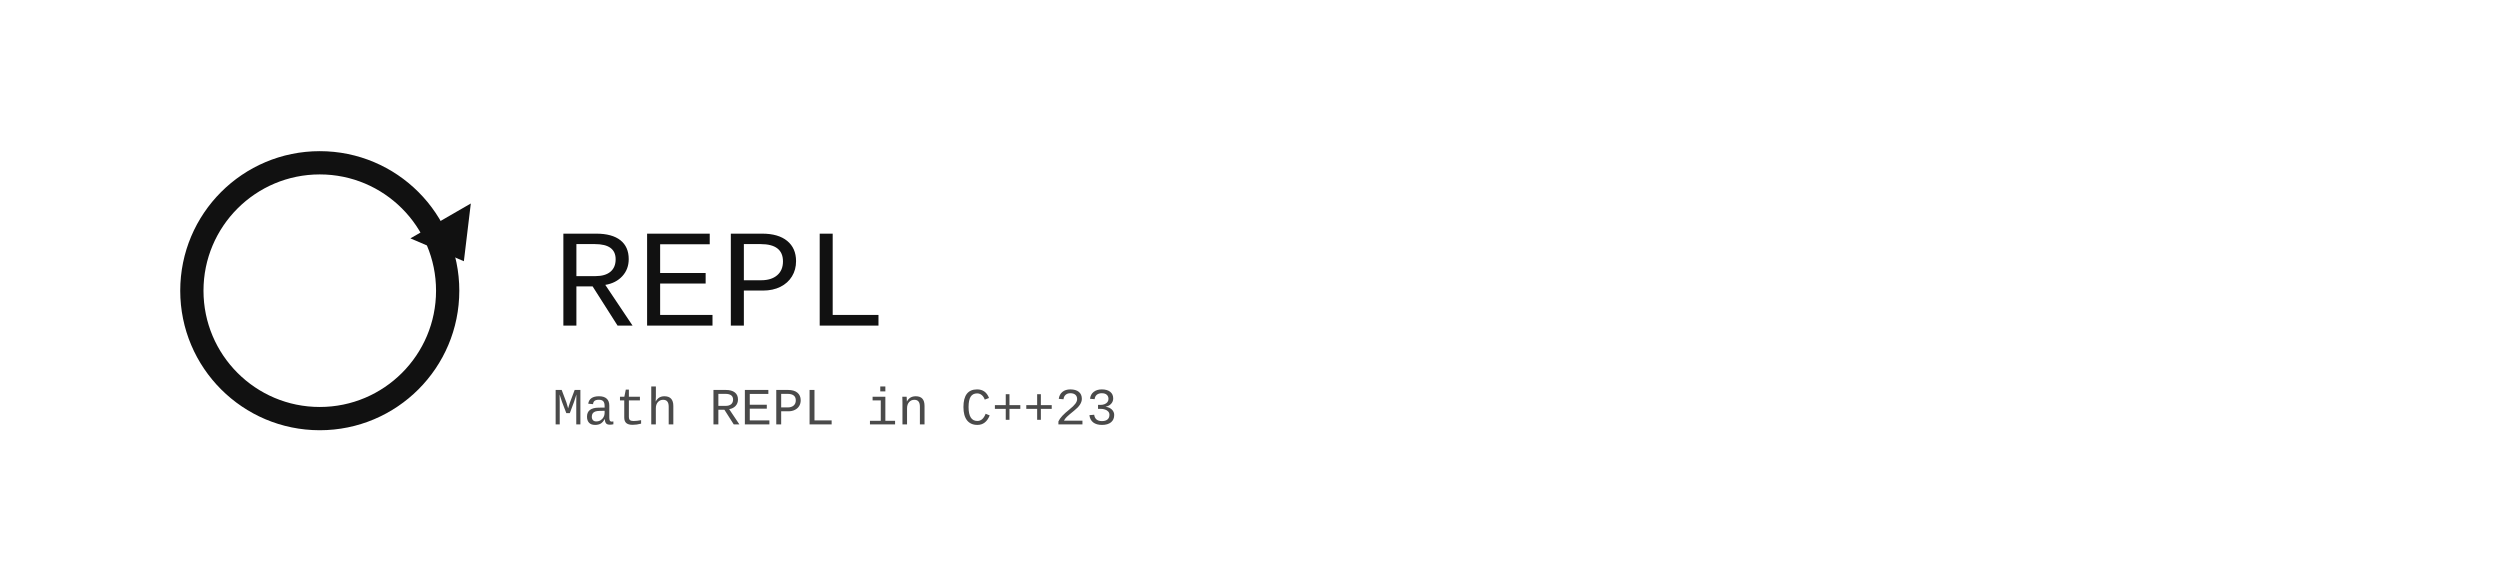
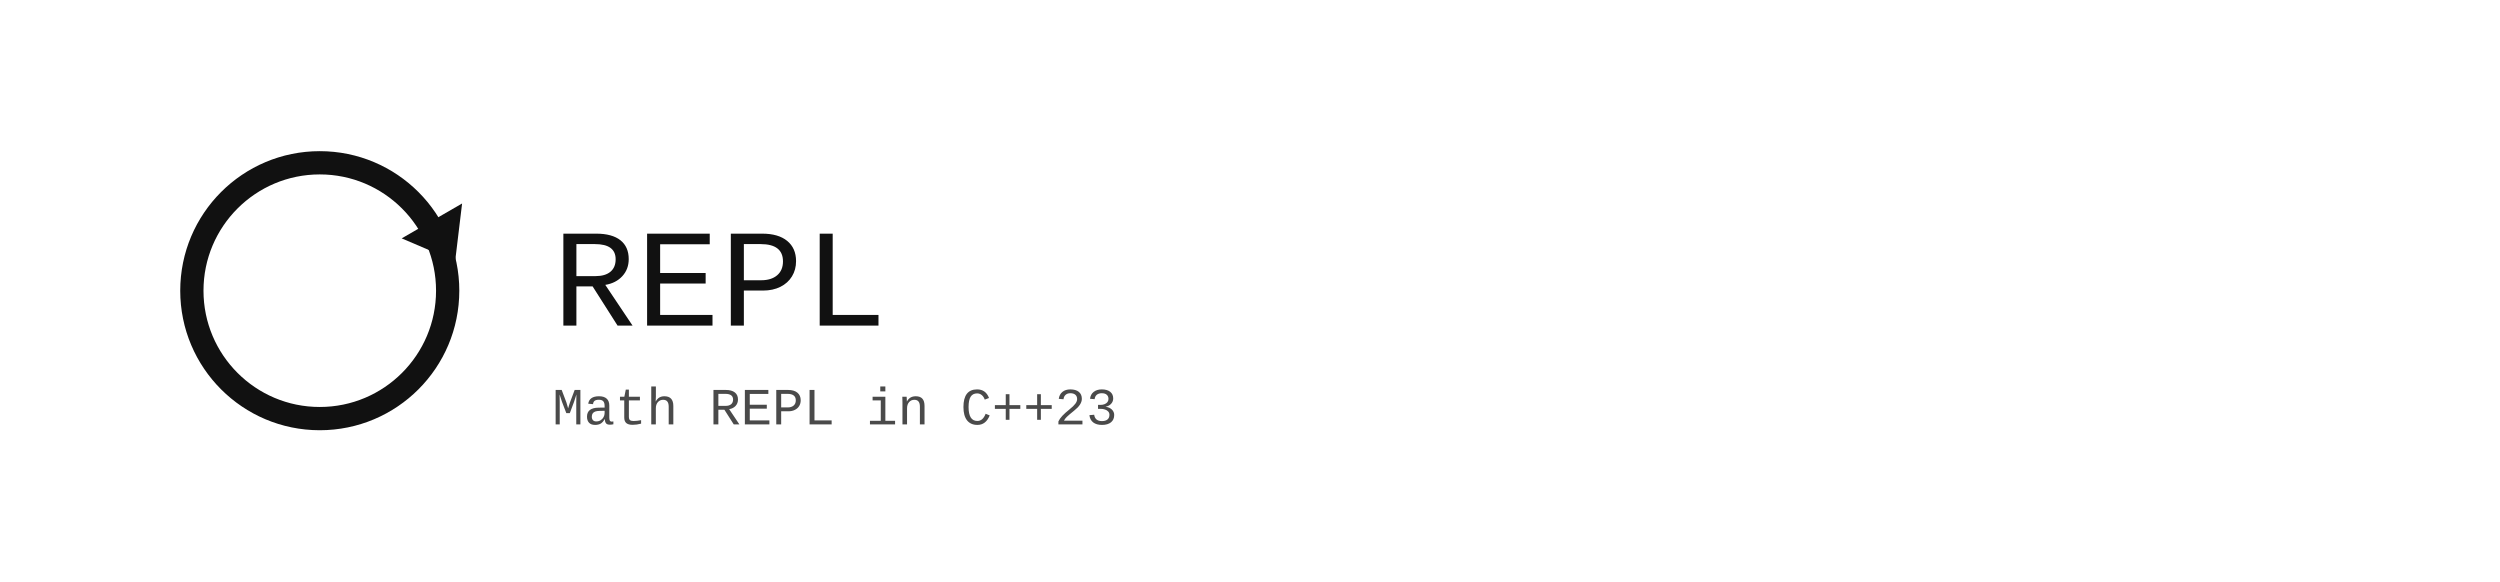
<svg xmlns="http://www.w3.org/2000/svg" width="860" height="200" viewBox="0 0 860 200" fill="none">
  <circle cx="110" cy="100" r="44" stroke="#111111" stroke-width="8" fill="none" stroke-linecap="round" />
-   <path d="M159.57 89.86 L161.96 70 L141.18 82 Z" fill="#111111" />
+   <path d="M156.57 89.86 L158.96 70 L138.18 82 Z" fill="#111111" />
  <text x="190" y="112" font-family="Courier New, Courier, monospace" font-size="48" fill="#111111">REPL</text>
  <text x="190" y="146" font-family="Courier New, Courier, monospace" font-size="18" fill="#4a4a4a">Math REPL in C++23</text>
</svg>
